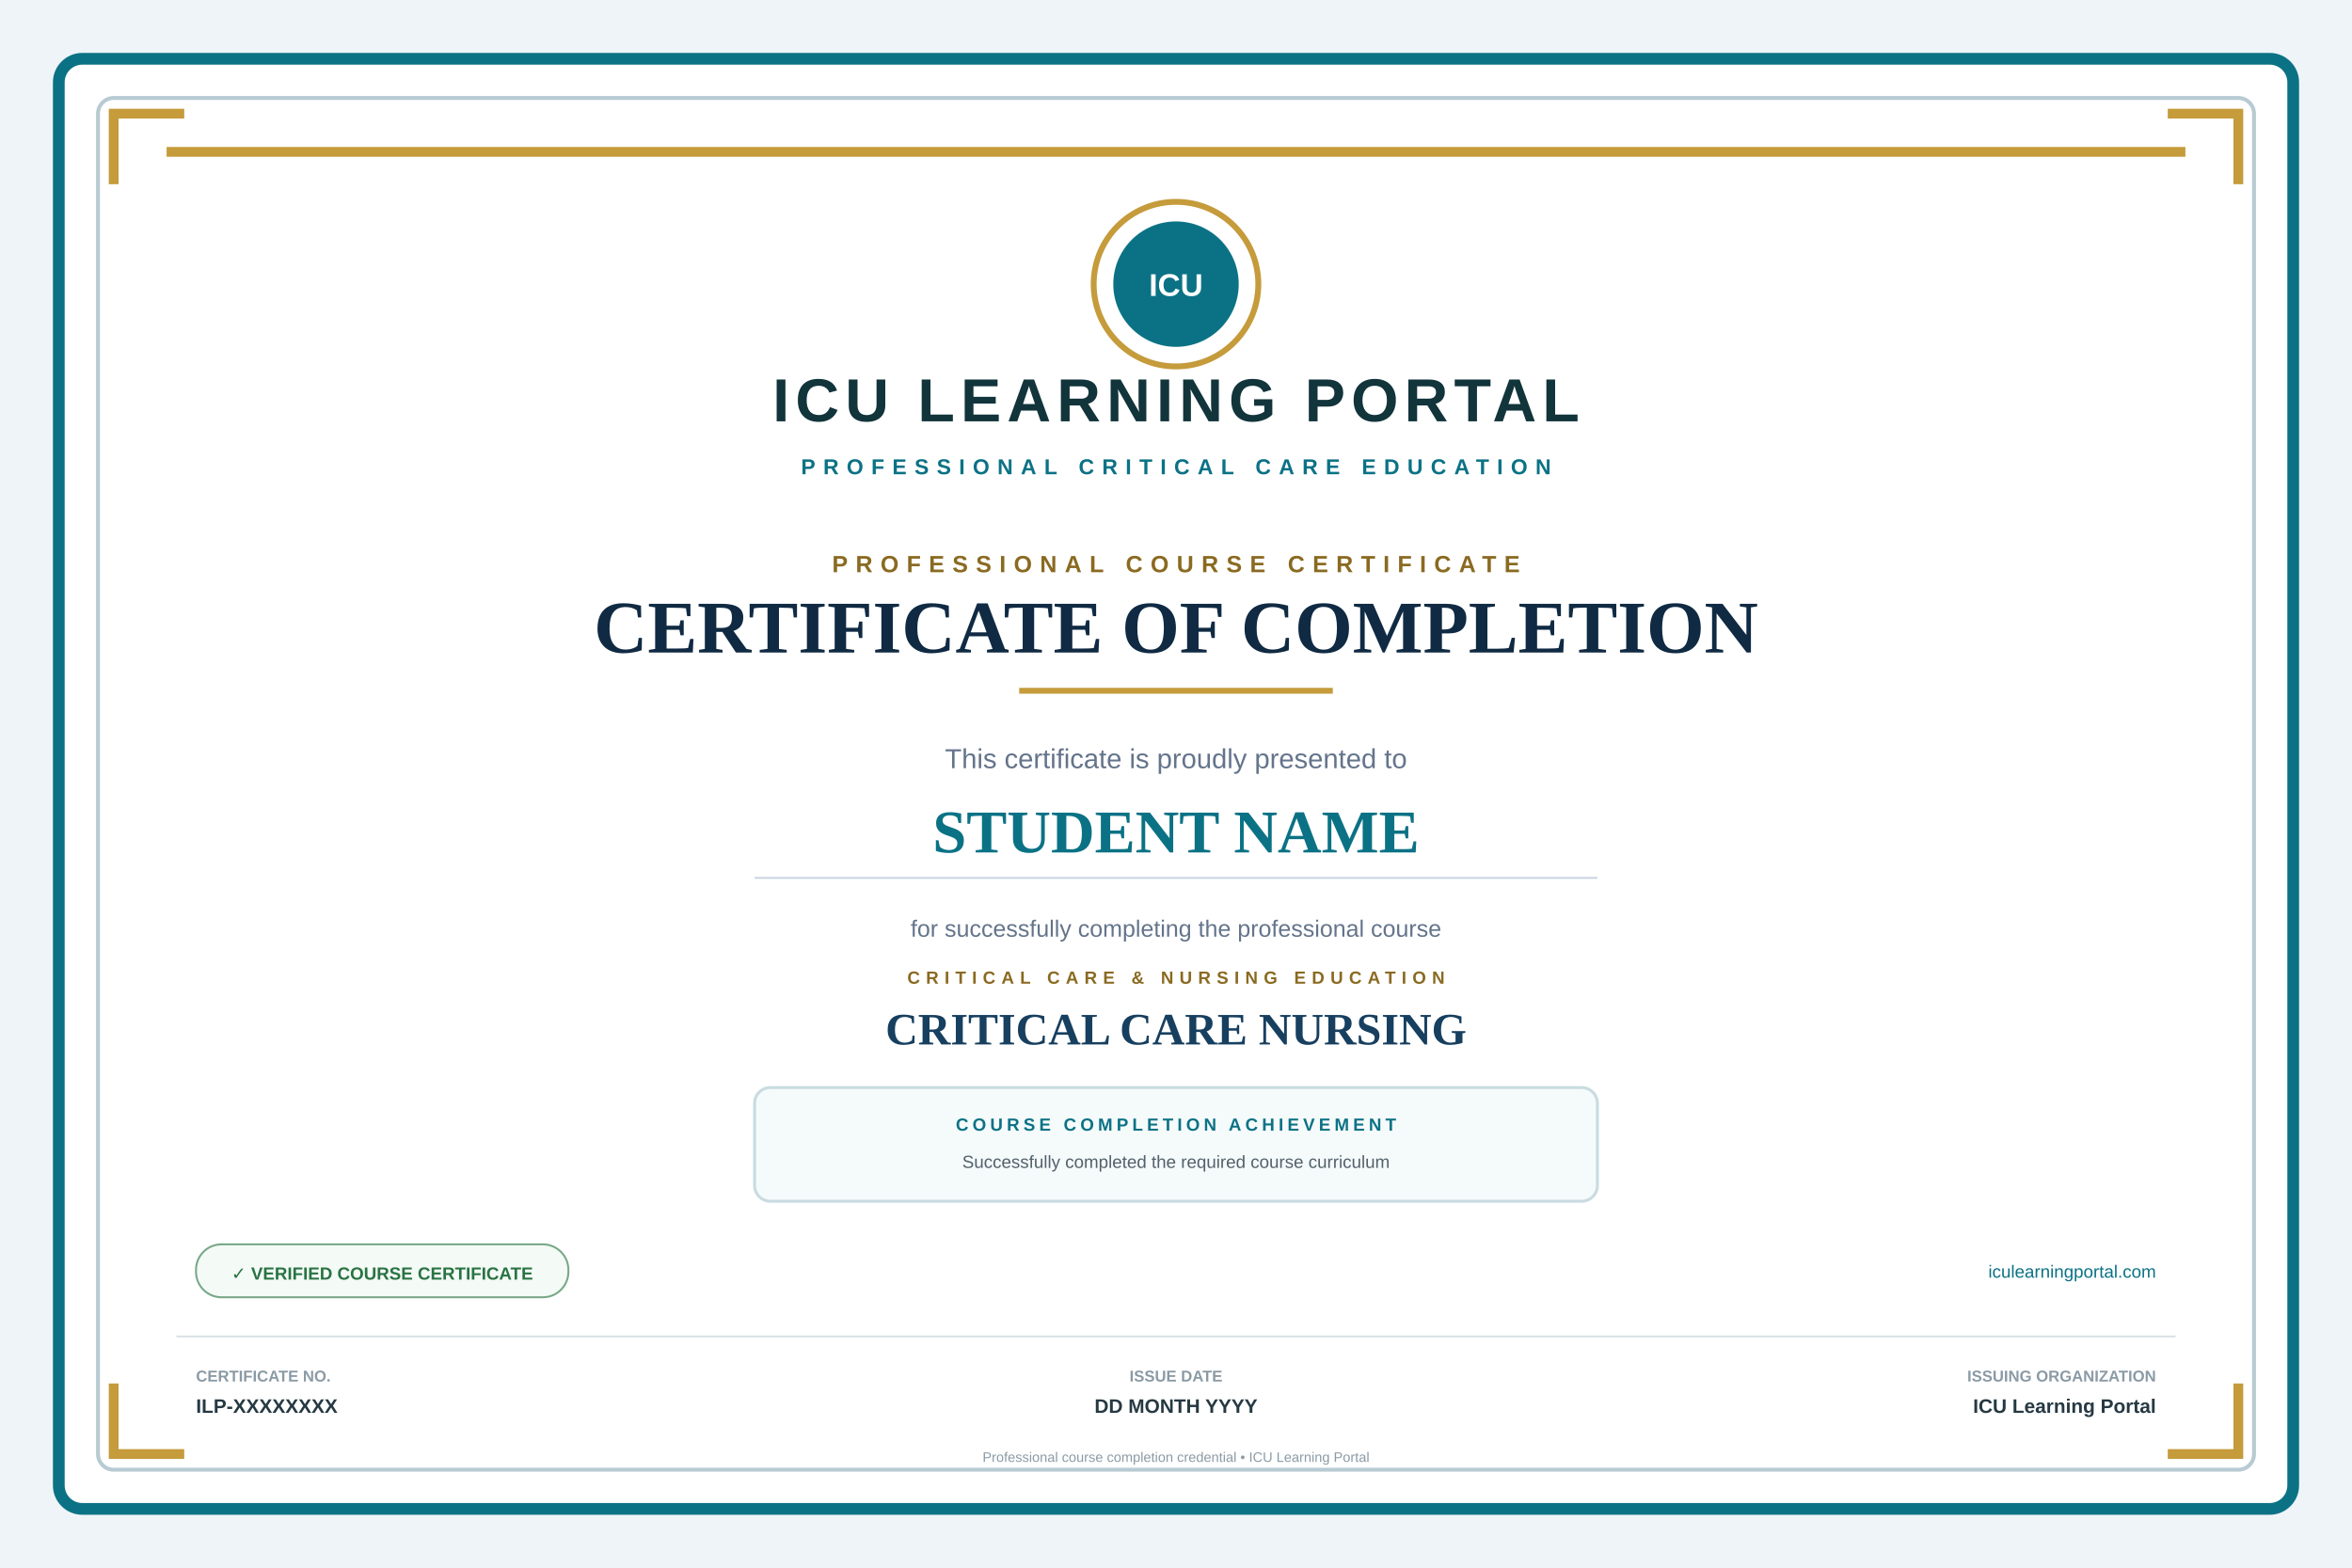
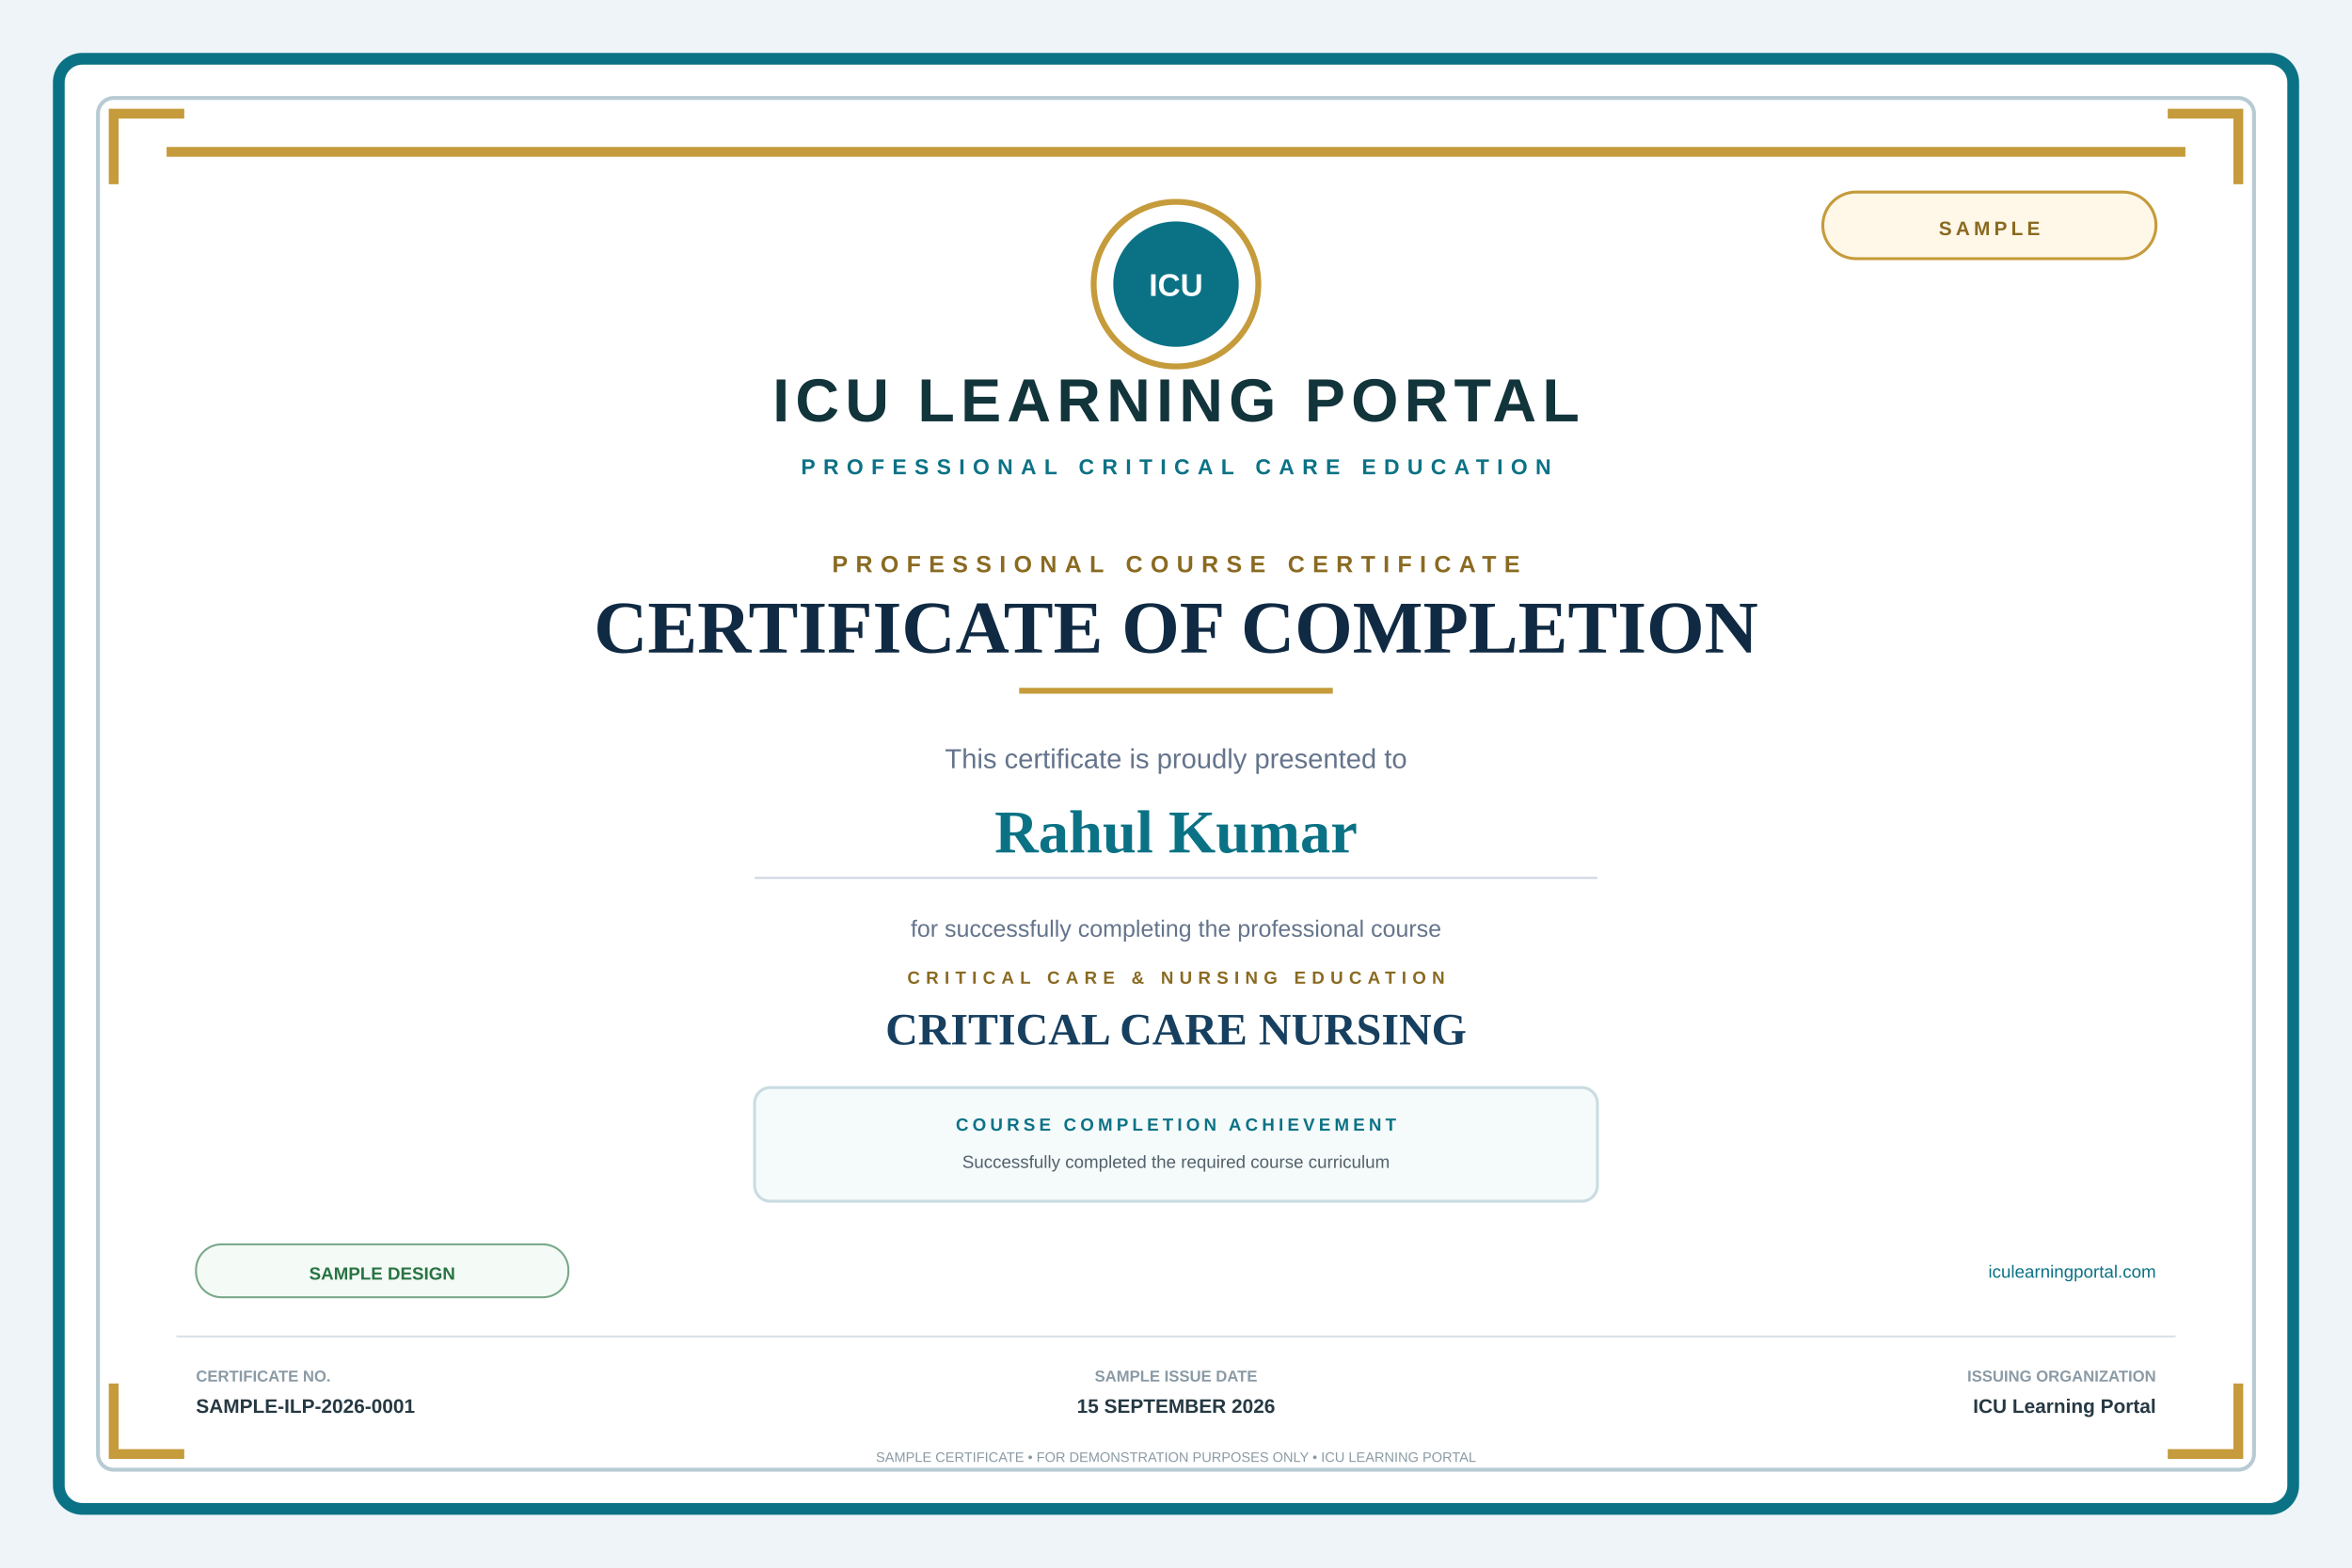
<svg xmlns="http://www.w3.org/2000/svg" viewBox="0 0 1200 800" role="img" aria-labelledby="certificateTitle certificateDesc">
  <rect width="1200" height="800" fill="#eef4f8" />
  <rect x="30" y="30" width="1140" height="740" rx="12" fill="#ffffff" stroke="#0b7285" stroke-width="6" />
  <rect x="50" y="50" width="1100" height="700" rx="8" fill="none" stroke="#b8cbd3" stroke-width="2" />
  <path d="M58 94V58H94" fill="none" stroke="#c59b3b" stroke-width="5" />
  <path d="M1106 58H1142V94" fill="none" stroke="#c59b3b" stroke-width="5" />
  <path d="M58 706V742H94" fill="none" stroke="#c59b3b" stroke-width="5" />
  <path d="M1106 742H1142V706" fill="none" stroke="#c59b3b" stroke-width="5" />
  <rect x="85" y="75" width="1030" height="5" fill="#c59b3b" />
+   <rect x="930" y="98" width="170" height="34" rx="17" fill="#fff8e8" stroke="#c59b3b" stroke-width="1.5" />
+   <text x="1015" y="120" text-anchor="middle" font-family="Arial, Helvetica, sans-serif" font-size="10" font-weight="700" letter-spacing="2" fill="#8a6a21">
+     SAMPLE
+   </text>
  <circle cx="600" cy="145" r="42" fill="#ffffff" stroke="#c59b3b" stroke-width="3" />
  <circle cx="600" cy="145" r="32" fill="#0b7285" />
  <text x="600" y="151" text-anchor="middle" font-family="Arial, Helvetica, sans-serif" font-size="16" font-weight="700" fill="#ffffff">
    ICU
  </text>
  <text x="600" y="215" text-anchor="middle" font-family="Arial, Helvetica, sans-serif" font-size="31" font-weight="700" letter-spacing="3" fill="#12343b">
    ICU LEARNING PORTAL
  </text>
  <text x="600" y="242" text-anchor="middle" font-family="Arial, Helvetica, sans-serif" font-size="11" font-weight="700" letter-spacing="4" fill="#0b7285">
    PROFESSIONAL CRITICAL CARE EDUCATION
  </text>
  <text x="600" y="292" text-anchor="middle" font-family="Arial, Helvetica, sans-serif" font-size="12" font-weight="700" letter-spacing="4" fill="#8a6a21">
    PROFESSIONAL COURSE CERTIFICATE
  </text>
  <text x="600" y="333" text-anchor="middle" font-family="Georgia, Times New Roman, serif" font-size="38" font-weight="700" fill="#102a43">
    CERTIFICATE OF COMPLETION
  </text>
  <rect x="520" y="351" width="160" height="3" fill="#c59b3b" />
  <text x="600" y="392" text-anchor="middle" font-family="Arial, Helvetica, sans-serif" font-size="14" fill="#64748b">
    This certificate is proudly presented to
  </text>
  <text x="600" y="435" text-anchor="middle" font-family="Georgia, Times New Roman, serif" font-size="31" font-weight="700" fill="#0b7285">
-     STUDENT NAME
+     Rahul Kumar
  </text>
  <line x1="385" y1="448" x2="815" y2="448" stroke="#cbd5e1" stroke-width="1" />
  <text x="600" y="478" text-anchor="middle" font-family="Arial, Helvetica, sans-serif" font-size="12" fill="#64748b">
    for successfully completing the professional course
  </text>
  <text x="600" y="502" text-anchor="middle" font-family="Arial, Helvetica, sans-serif" font-size="9" font-weight="700" letter-spacing="3" fill="#8a6a21">
    CRITICAL CARE &amp; NURSING EDUCATION
  </text>
  <text x="600" y="533" text-anchor="middle" font-family="Georgia, Times New Roman, serif" font-size="23" font-weight="700" fill="#173f5f">
    CRITICAL CARE NURSING
  </text>
  <rect x="385" y="555" width="430" height="58" rx="8" fill="#f5fafb" stroke="#c8dce2" stroke-width="1.5" />
  <text x="600" y="577" text-anchor="middle" font-family="Arial, Helvetica, sans-serif" font-size="9" font-weight="700" letter-spacing="2" fill="#0b7285">
    COURSE COMPLETION ACHIEVEMENT
  </text>
  <text x="600" y="596" text-anchor="middle" font-family="Arial, Helvetica, sans-serif" font-size="9" fill="#52616b">
    Successfully completed the required course curriculum
  </text>
  <rect x="100" y="635" width="190" height="27" rx="13" fill="#f4faf5" stroke="#78a889" />
  <text x="195" y="653" text-anchor="middle" font-family="Arial, Helvetica, sans-serif" font-size="9" font-weight="700" fill="#287343">
-     ✓ VERIFIED COURSE CERTIFICATE
+     SAMPLE DESIGN
  </text>
  <text x="1100" y="652" text-anchor="end" font-family="Arial, Helvetica, sans-serif" font-size="9" fill="#0b7285">
    iculearningportal.com
  </text>
  <line x1="90" y1="682" x2="1110" y2="682" stroke="#d8e2e7" stroke-width="1" />
  <text x="100" y="705" font-family="Arial, Helvetica, sans-serif" font-size="8" font-weight="700" fill="#8a9aa5">
    CERTIFICATE NO.
  </text>
  <text x="100" y="721" font-family="Arial, Helvetica, sans-serif" font-size="10" font-weight="700" fill="#263943">
-     ILP-XXXXXXXX
+     SAMPLE-ILP-2026-0001
  </text>
  <text x="600" y="705" text-anchor="middle" font-family="Arial, Helvetica, sans-serif" font-size="8" font-weight="700" fill="#8a9aa5">
-     ISSUE DATE
+     SAMPLE ISSUE DATE
  </text>
  <text x="600" y="721" text-anchor="middle" font-family="Arial, Helvetica, sans-serif" font-size="10" font-weight="700" fill="#263943">
-     DD MONTH YYYY
+     15 SEPTEMBER 2026
  </text>
  <text x="1100" y="705" text-anchor="end" font-family="Arial, Helvetica, sans-serif" font-size="8" font-weight="700" fill="#8a9aa5">
    ISSUING ORGANIZATION
  </text>
  <text x="1100" y="721" text-anchor="end" font-family="Arial, Helvetica, sans-serif" font-size="10" font-weight="700" fill="#263943">
    ICU Learning Portal
  </text>
  <text x="600" y="746" text-anchor="middle" font-family="Arial, Helvetica, sans-serif" font-size="7" fill="#8a9aa5">
-     Professional course completion credential • ICU Learning Portal
+     SAMPLE CERTIFICATE • FOR DEMONSTRATION PURPOSES ONLY • ICU LEARNING PORTAL
  </text>
</svg>
